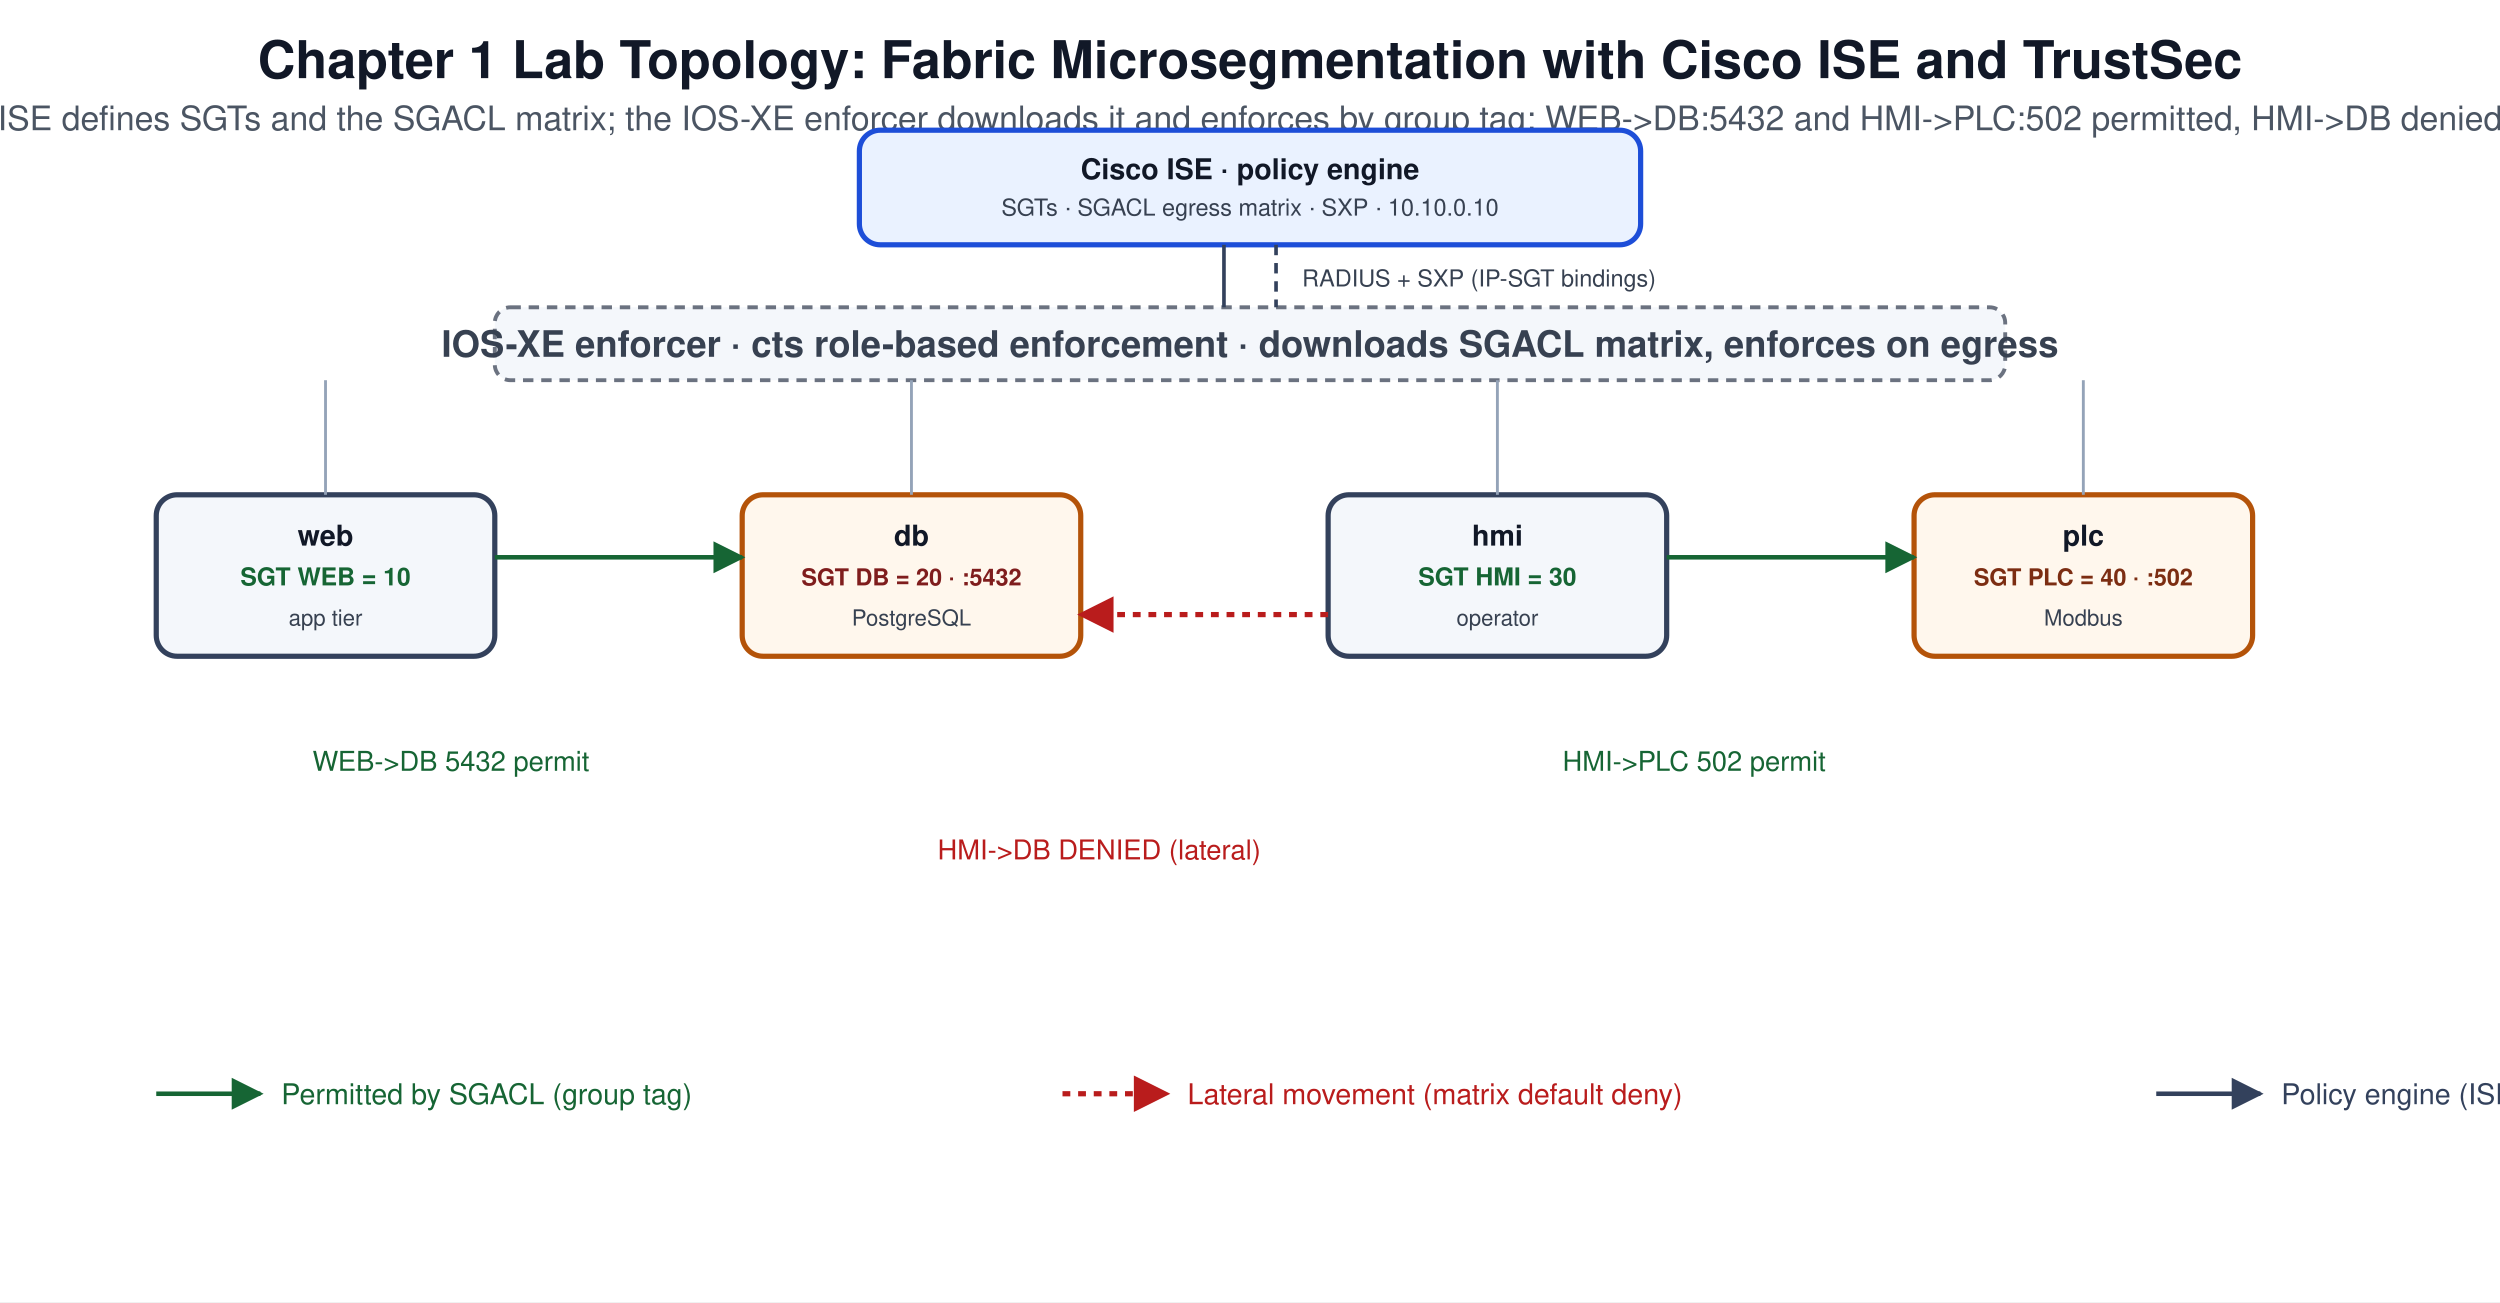
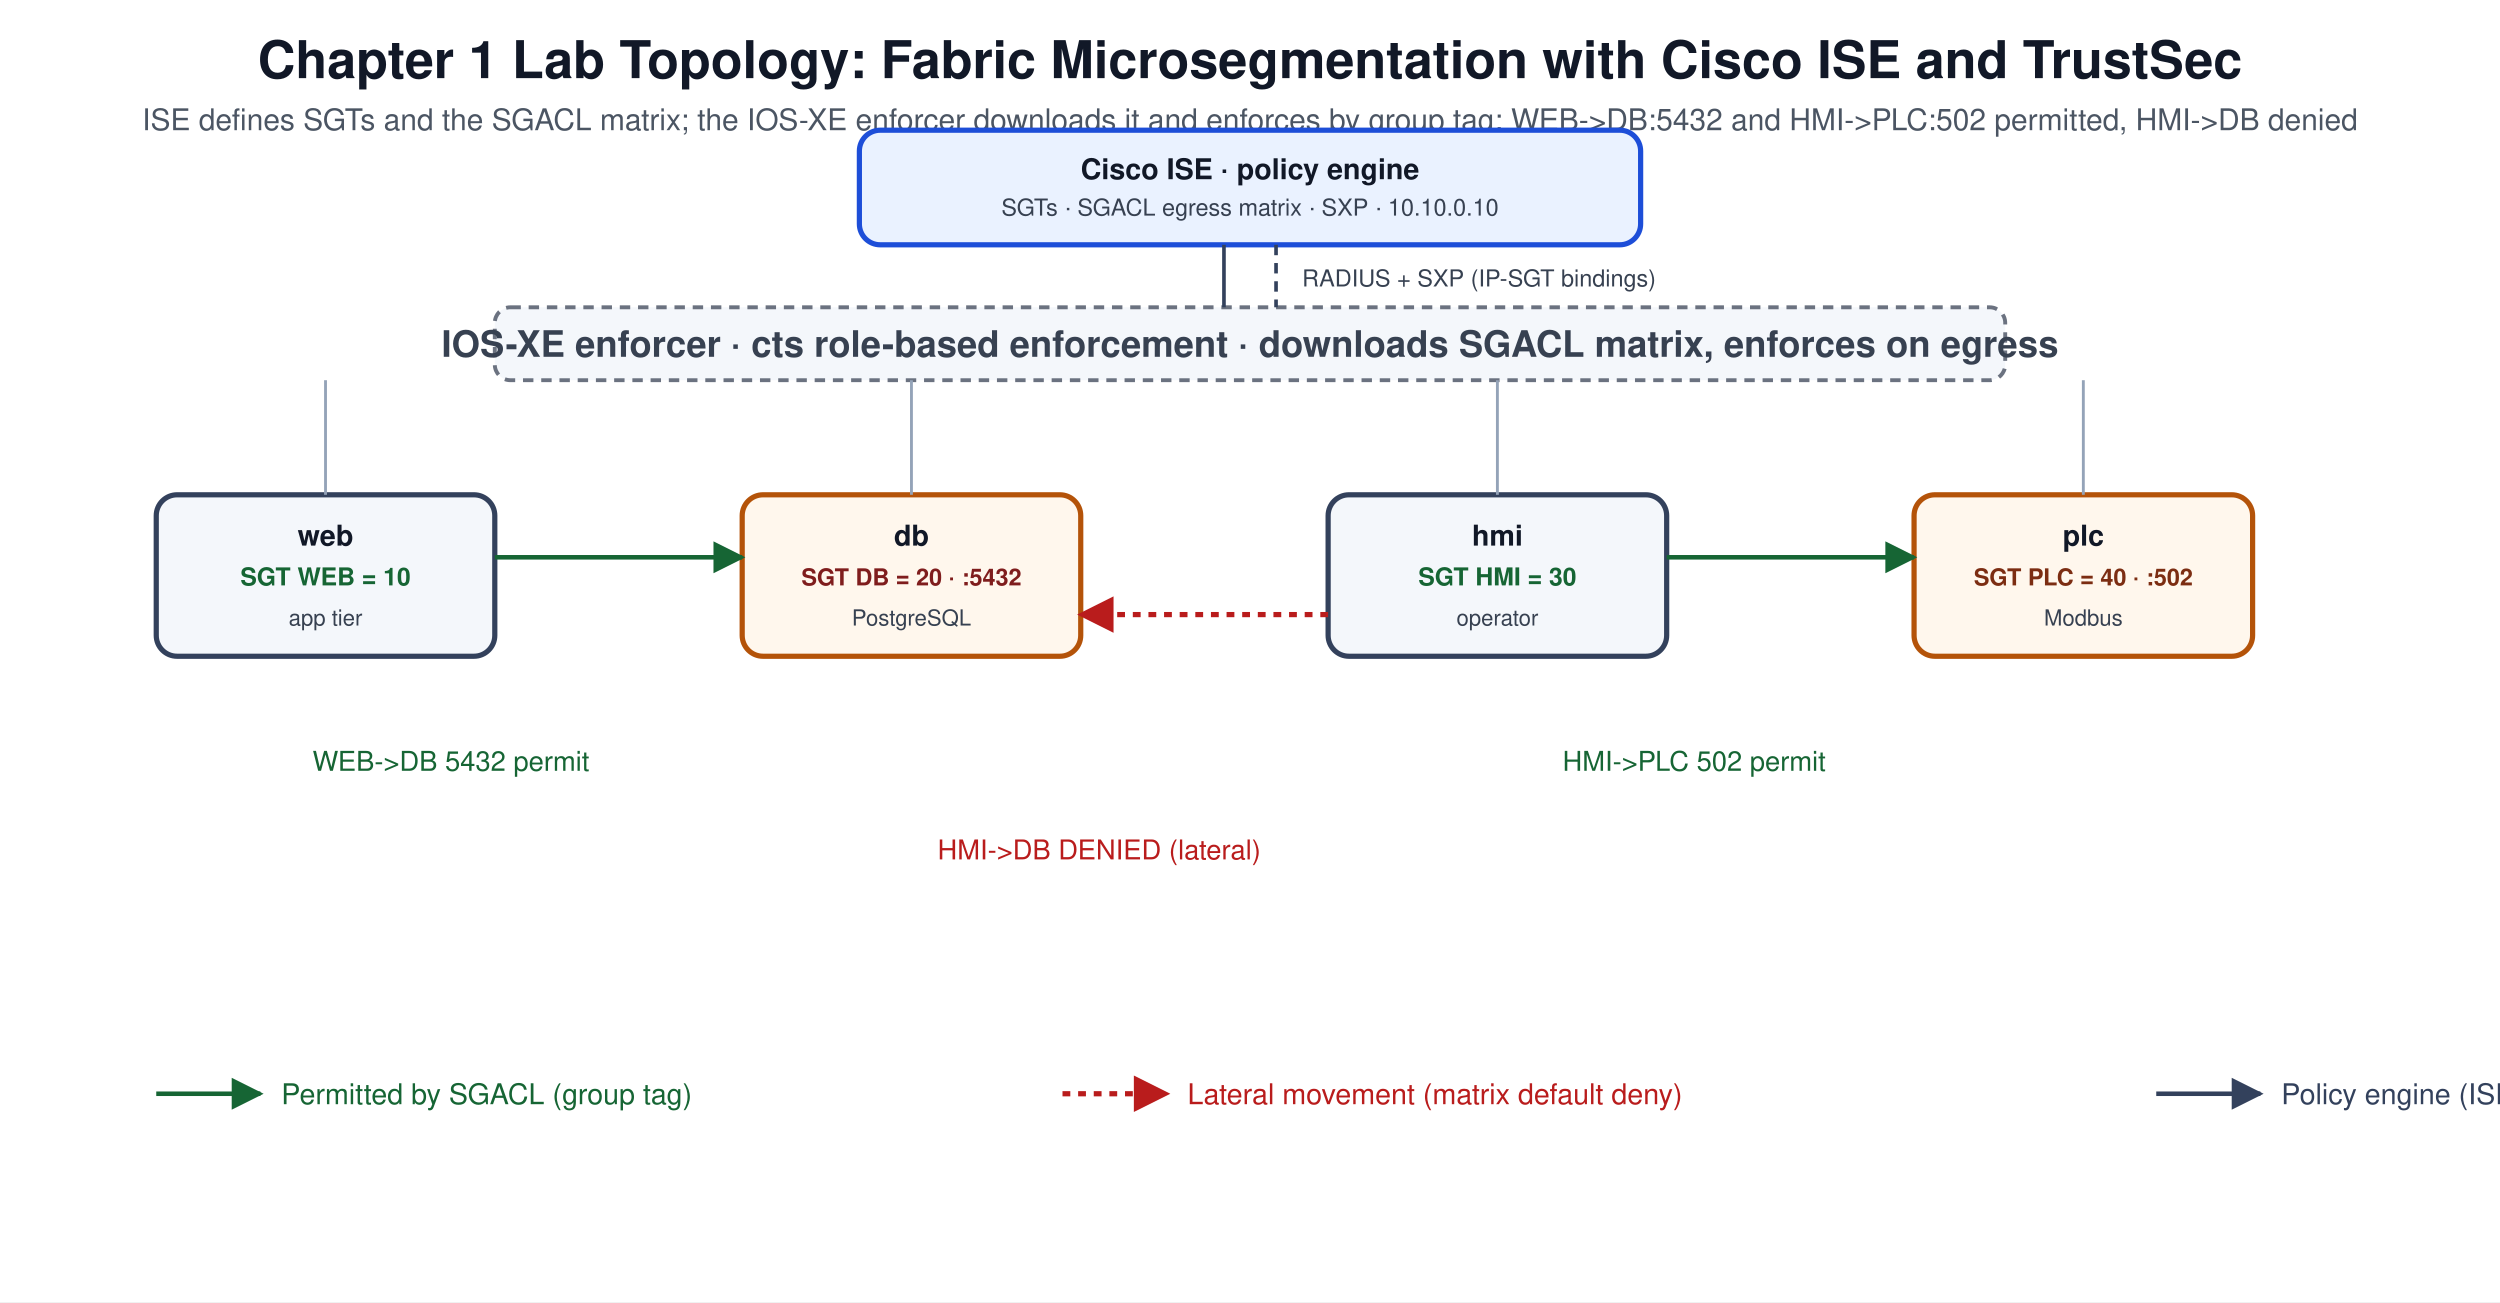
<svg xmlns="http://www.w3.org/2000/svg" viewBox="0 0 960 500" font-family="Helvetica, Arial, sans-serif">
  <defs>
    <marker id="arrow-alt" viewBox="0 0 10 10" refX="9" refY="5" markerWidth="7" markerHeight="7" orient="auto-start-reverse">
      <path d="M0,0 L10,5 L0,10 z" fill="#166534" />
    </marker>
    <marker id="arrow-mgmt" viewBox="0 0 10 10" refX="9" refY="5" markerWidth="7" markerHeight="7" orient="auto-start-reverse">
      <path d="M0,0 L10,5 L0,10 z" fill="#33415c" />
    </marker>
    <marker id="arrow-warn" viewBox="0 0 10 10" refX="9" refY="5" markerWidth="7" markerHeight="7" orient="auto-start-reverse">
      <path d="M0,0 L10,5 L0,10 z" fill="#b91c1c" />
    </marker>
  </defs>
  <rect x="0" y="0" width="960" height="500" fill="#ffffff" />
  <text x="480.0" y="30" text-anchor="middle" font-size="20" font-weight="700" fill="#111827">Chapter 1 Lab Topology: Fabric Microsegmentation with Cisco ISE and TrustSec</text>
-   <text x="480.0" y="50" text-anchor="middle" font-size="13" fill="#4b5563">ISE defines SGTs and the SGACL matrix; the IOS-XE enforcer downloads it and enforces by group tag; WEB-&gt;DB:5432 and HMI-&gt;PLC:502 permitted, HMI-&gt;DB denied</text>
+   <text x="480.0" y="50" text-anchor="middle" font-size="11.5" fill="#4b5563">ISE defines SGTs and the SGACL matrix; the IOS-XE enforcer downloads it and enforces by group tag; WEB-&gt;DB:5432 and HMI-&gt;PLC:502 permitted, HMI-&gt;DB denied</text>
  <rect x="330" y="50" width="300" height="44" rx="8" fill="#eaf2ff" stroke="#1d4ed8" stroke-width="2" />
  <text x="480.0" y="68.8" text-anchor="middle" font-size="11" font-weight="700" fill="#111827">Cisco ISE  ·  policy engine</text>
  <text x="480.0" y="82.8" text-anchor="middle" font-size="9" font-weight="400" fill="#374151">SGTs · SGACL egress matrix · SXP · 10.10.0.10</text>
  <rect x="190" y="118" width="580" height="28" rx="6" fill="#f4f7fb" stroke="#6b7280" stroke-width="1.5" stroke-dasharray="4 3" />
  <text x="480.0" y="137.0" text-anchor="middle" font-size="14" font-weight="600" fill="#374151">IOS-XE enforcer  ·  cts role-based enforcement  ·  downloads SGACL matrix, enforces on egress</text>
  <line x1="470" y1="94" x2="470" y2="118" stroke="#33415c" stroke-width="1.4" />
  <line x1="490" y1="94" x2="490" y2="118" stroke="#33415c" stroke-width="1.4" stroke-dasharray="4 3" />
  <text x="500" y="110" font-size="9" fill="#374151">RADIUS + SXP (IP-SGT bindings)</text>
  <rect x="60" y="190" width="130" height="62" rx="8" fill="#f4f7fb" stroke="#33415c" stroke-width="2" />
  <text x="125.0" y="209.5" text-anchor="middle" font-size="11" font-weight="700" fill="#111827">web</text>
  <text x="125.0" y="224.8" text-anchor="middle" font-size="9.5" font-weight="700" fill="#166534">SGT WEB = 10</text>
  <text x="125.0" y="240.2" text-anchor="middle" font-size="8.5" font-weight="400" fill="#374151">app tier</text>
  <rect x="285" y="190" width="130" height="62" rx="8" fill="#fff7ed" stroke="#b45309" stroke-width="2" />
  <text x="350.0" y="209.5" text-anchor="middle" font-size="11" font-weight="700" fill="#111827">db</text>
  <text x="350.0" y="224.8" text-anchor="middle" font-size="9" font-weight="700" fill="#7f1d1d">SGT DB = 20 · :5432</text>
  <text x="350.0" y="240.2" text-anchor="middle" font-size="8.5" font-weight="400" fill="#374151">PostgreSQL</text>
  <rect x="510" y="190" width="130" height="62" rx="8" fill="#f4f7fb" stroke="#33415c" stroke-width="2" />
  <text x="575.0" y="209.5" text-anchor="middle" font-size="11" font-weight="700" fill="#111827">hmi</text>
  <text x="575.0" y="224.8" text-anchor="middle" font-size="9.5" font-weight="700" fill="#166534">SGT HMI = 30</text>
  <text x="575.0" y="240.2" text-anchor="middle" font-size="8.5" font-weight="400" fill="#374151">operator</text>
  <rect x="735" y="190" width="130" height="62" rx="8" fill="#fff7ed" stroke="#b45309" stroke-width="2" />
  <text x="800.0" y="209.5" text-anchor="middle" font-size="11" font-weight="700" fill="#111827">plc</text>
  <text x="800.0" y="224.8" text-anchor="middle" font-size="9" font-weight="700" fill="#7c2d12">SGT PLC = 40 · :502</text>
  <text x="800.0" y="240.2" text-anchor="middle" font-size="8.5" font-weight="400" fill="#374151">Modbus</text>
  <line x1="125" y1="146" x2="125" y2="190" stroke="#94a3b8" stroke-width="1.1" />
  <line x1="350" y1="146" x2="350" y2="190" stroke="#94a3b8" stroke-width="1.1" />
  <line x1="575" y1="146" x2="575" y2="190" stroke="#94a3b8" stroke-width="1.1" />
  <line x1="800" y1="146" x2="800" y2="190" stroke="#94a3b8" stroke-width="1.1" />
  <line x1="190" y1="214" x2="285" y2="214" stroke="#166534" stroke-width="1.75" marker-end="url(#arrow-alt)" />
  <text x="120" y="296" font-size="10.5" fill="#166534">WEB-&gt;DB 5432 permit</text>
  <line x1="510" y1="236" x2="415" y2="236" stroke="#b91c1c" stroke-width="2" stroke-dasharray="3 3" marker-end="url(#arrow-warn)" />
  <text x="360" y="330" font-size="10.5" fill="#b91c1c">HMI-&gt;DB DENIED (lateral)</text>
  <line x1="640" y1="214" x2="735" y2="214" stroke="#166534" stroke-width="1.75" marker-end="url(#arrow-alt)" />
  <text x="600" y="296" font-size="10.5" fill="#166534">HMI-&gt;PLC 502 permit</text>
  <line x1="60" y1="420" x2="100" y2="420" stroke="#166534" stroke-width="1.75" marker-end="url(#arrow-alt)" />
  <text x="108" y="424" font-size="11" fill="#166534">Permitted by SGACL (group tag)</text>
  <line x1="408" y1="420" x2="448" y2="420" stroke="#b91c1c" stroke-width="2" stroke-dasharray="3 3" marker-end="url(#arrow-warn)" />
  <text x="456" y="424" font-size="11" fill="#b91c1c">Lateral movement (matrix default deny)</text>
  <line x1="828" y1="420" x2="868" y2="420" stroke="#33415c" stroke-width="1.75" marker-end="url(#arrow-mgmt)" />
  <text x="876" y="424" font-size="11" fill="#33415c">Policy engine (ISE)</text>
</svg>
